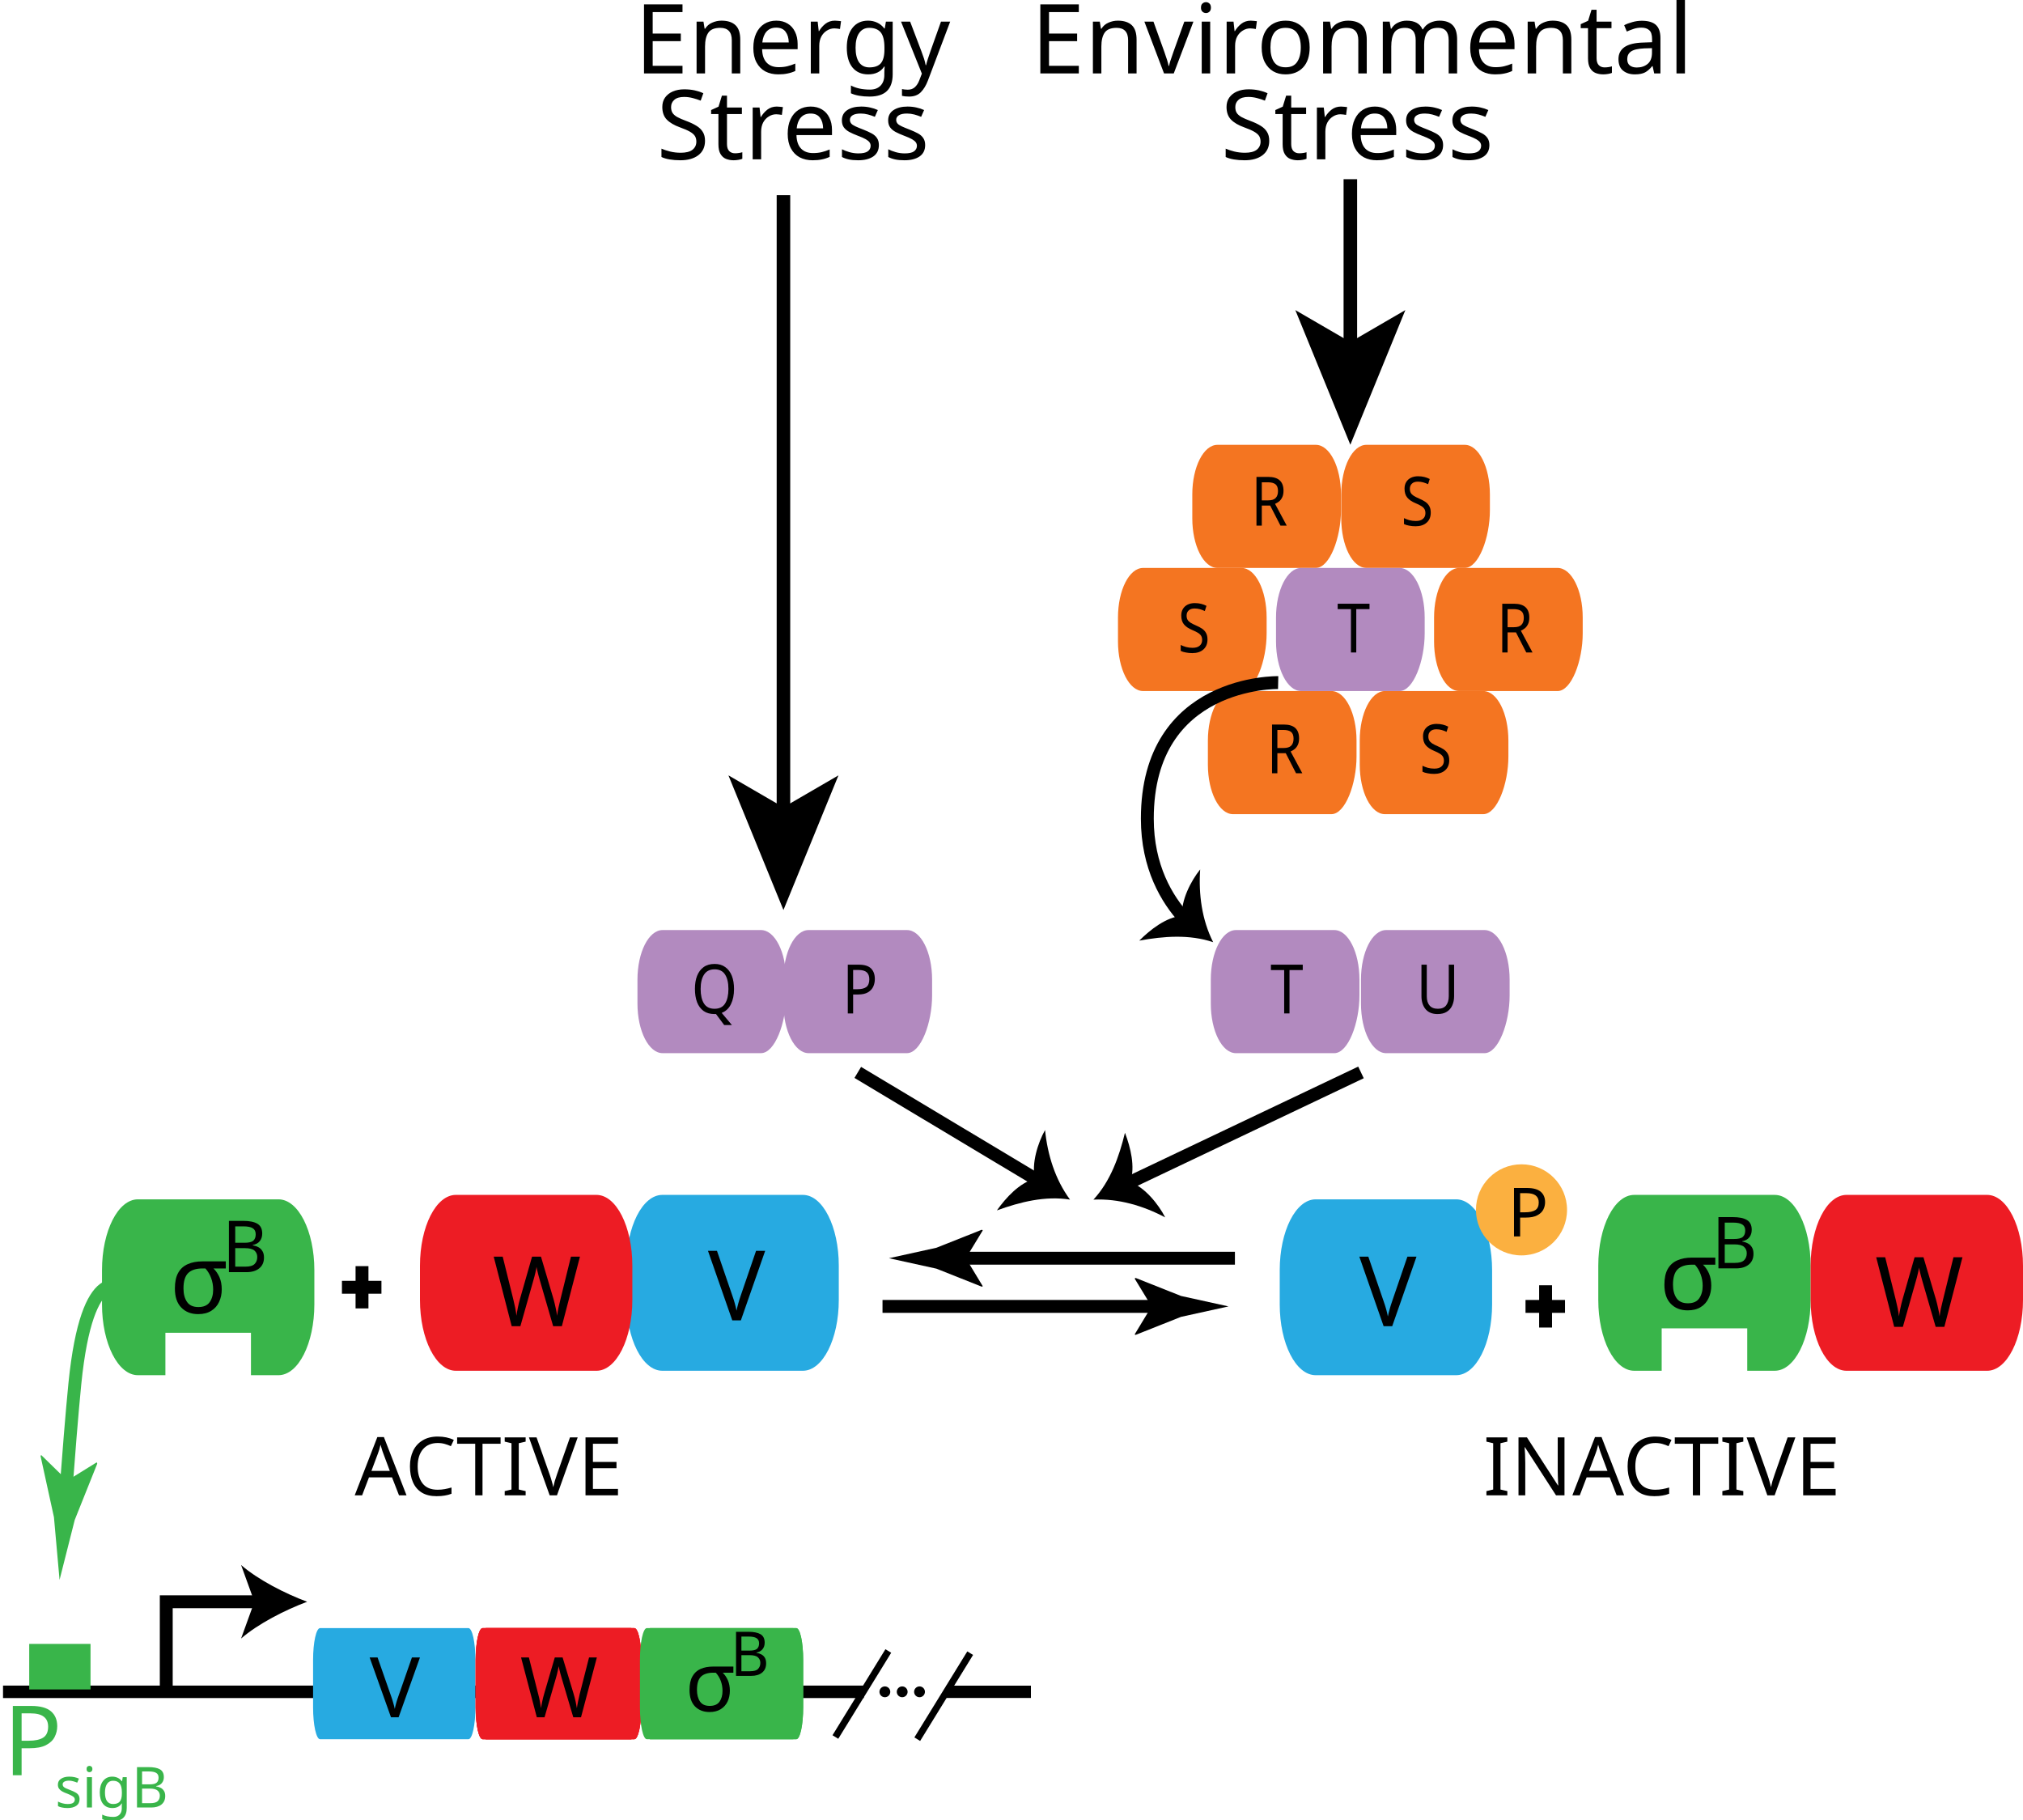
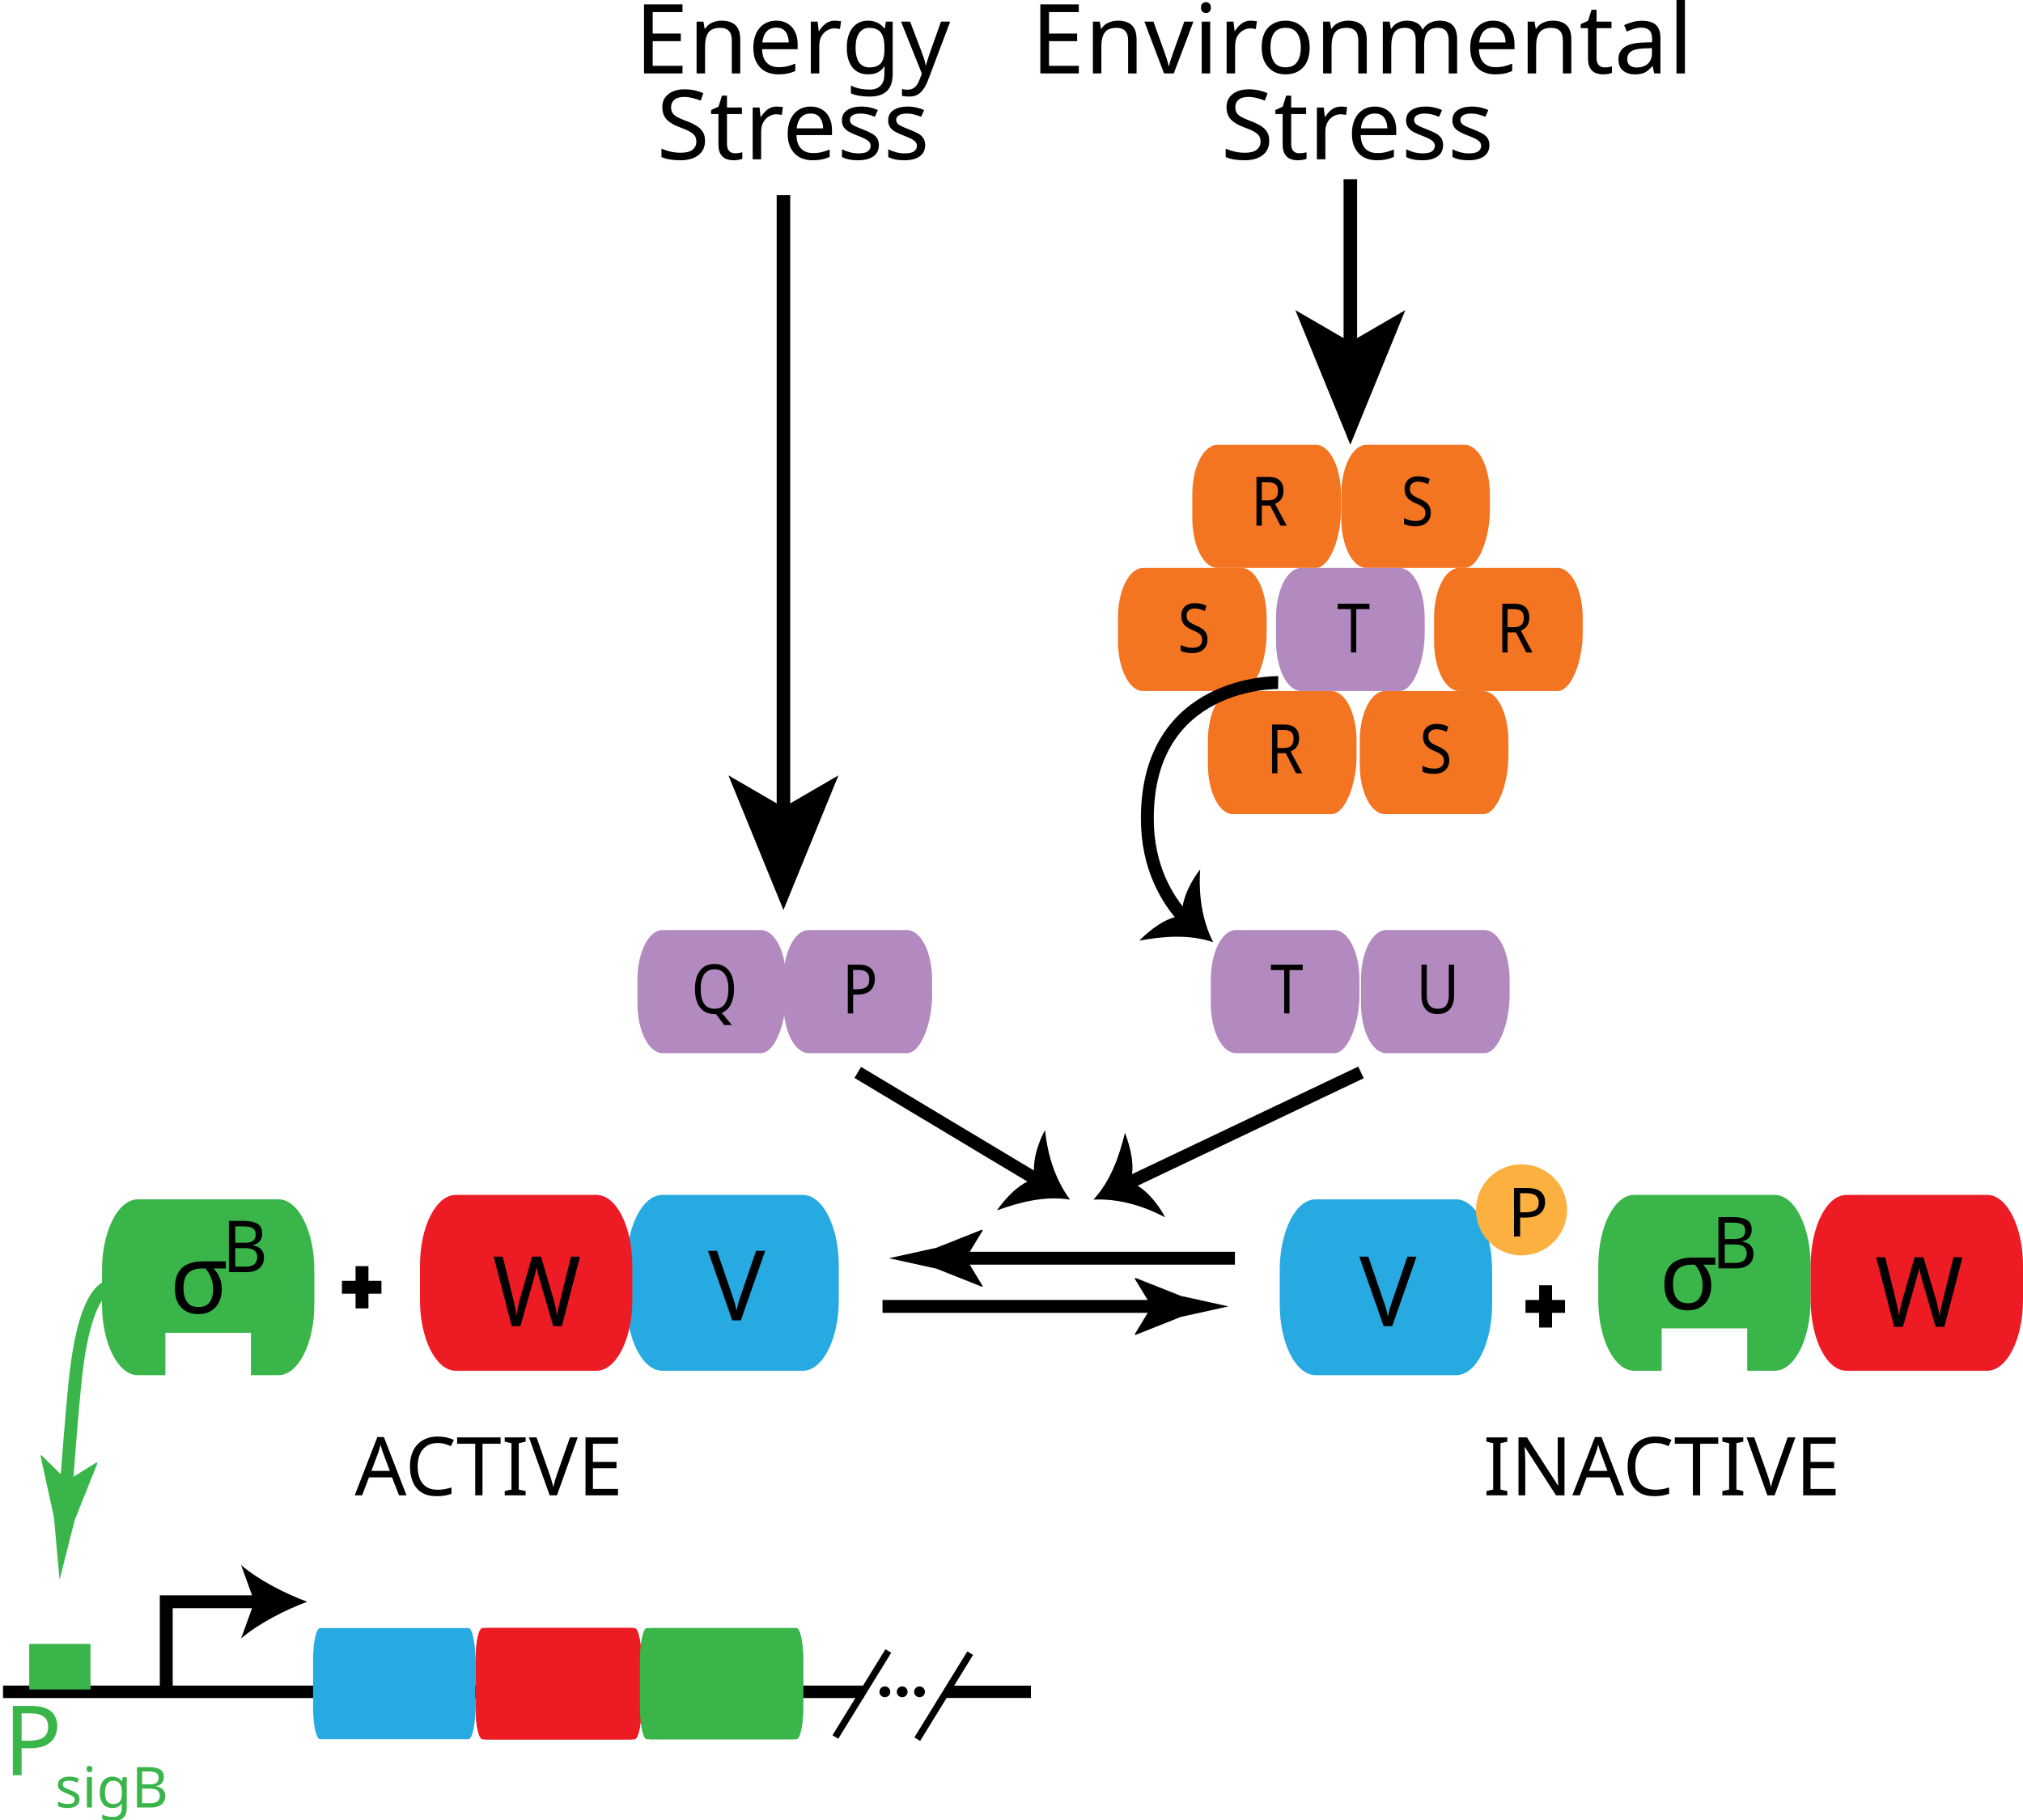
<svg xmlns="http://www.w3.org/2000/svg" version="1.1" id="Layer_1" x="0px" y="0px" width="298.979px" height="268.854px" viewBox="0 0 298.979 268.854" enable-background="new 0 0 298.979 268.854" xml:space="preserve">
+   <defs id="defs129" />
  <path id="path1182" fill="#B28ABF" d="M137.755,147.115c0,4.044-1.662,8.521-3.713,8.521h-14.541c-2.052,0-3.716-3.278-3.716-7.323  v-3.545c0-4.044,1.664-7.323,3.716-7.323h14.541c2.051,0,3.713,3.278,3.713,7.323V147.115z" />
  <text id="text1186" transform="matrix(0.8701 0 0 1 124.4385 149.7649)" font-family="'MyriadPro-Regular'" font-size="10.077">P</text>
  <path id="path1188" fill="#B28ABF" d="M116.181,147.115c0,4.044-1.662,8.521-3.714,8.521H97.924c-2.05,0-3.713-3.278-3.713-7.323  v-3.545c0-4.044,1.663-7.323,3.713-7.323h14.542c2.052,0,3.714,3.278,3.714,7.323V147.115z" />
  <text id="text1192" transform="matrix(0.8701 0 0 1 102.1748 149.7649)" font-family="'MyriadPro-Regular'" font-size="10.077">Q</text>
  <path id="path1194" fill="#B28ABF" d="M223.108,147.115c0,4.046-1.66,8.523-3.713,8.523h-14.541c-2.052,0-3.715-3.278-3.715-7.322  v-3.547c0-4.046,1.663-7.324,3.715-7.324h14.541c2.053,0,3.713,3.278,3.713,7.324V147.115z" />
  <text id="text1198" transform="matrix(0.8701 0 0 1 209.2881 149.7649)" font-family="'MyriadPro-Regular'" font-size="10.077">U</text>
  <path id="path1200" fill="#B28ABF" d="M200.913,147.115c0,4.046-1.662,8.523-3.715,8.523h-14.541c-2.052,0-3.714-3.278-3.714-7.322  v-3.547c0-4.046,1.662-7.324,3.714-7.324h14.541c2.053,0,3.715,3.278,3.715,7.324V147.115z" />
  <text id="text1204" transform="matrix(0.8701 0 0 1 187.748 149.7649)" font-family="'MyriadPro-Regular'" font-size="10.077">T</text>
  <g id="g1210" transform="translate(-18.0765,-251.5178)">
    <path id="path1206" fill="#27AAE1" d="M142.041,443.627c0,5.777-2.377,10.463-5.306,10.463h-20.774   c-2.929,0-5.306-4.686-5.306-10.463v-5.064c0-5.778,2.377-10.463,5.306-10.463h20.774c2.929,0,5.306,4.685,5.306,10.463V443.627z" />
    <text id="text1208" transform="matrix(0.9783 0 0 1 122.7074 446.647)" font-family="'MyriadPro-Regular'" font-size="14.396">V</text>
  </g>
  <path id="path1214" fill="#ED1C24" d="M93.453,192.113c0,5.775-2.376,10.461-5.305,10.461H67.373c-2.931,0-5.305-4.686-5.305-10.461  v-5.068c0-5.779,2.374-10.463,5.305-10.463h20.775c2.929,0,5.305,4.684,5.305,10.463V192.113z" />
  <text id="text1218" transform="matrix(0.9783 0 0 1 72.7954 195.9875)" font-family="'MyriadPro-Regular'" font-size="14.396">W</text>
  <path id="path1220" fill="#27AAE1" d="M220.518,192.766c0,5.78-2.374,10.46-5.306,10.46h-20.774c-2.931,0-5.306-4.68-5.306-10.46  v-5.064c0-5.779,2.375-10.462,5.306-10.462h20.774c2.932,0,5.306,4.683,5.306,10.462V192.766z" />
  <text id="text1224" transform="matrix(0.9783 0 0 1 200.8936 195.9875)" font-family="'MyriadPro-Regular'" font-size="14.396">V</text>
  <circle id="circle1226" fill="#FBB040" cx="224.862" cy="178.793" r="6.731" />
  <text id="text1230" transform="matrix(1 0 0 1 222.7861 182.717)" font-family="'MyriadPro-Regular'" font-size="10.038">P</text>
  <line id="line1232" fill="none" stroke="#000000" stroke-width="1.904" x1="158.138" y1="198.884" x2="158.138" y2="198.884" />
  <line id="line1234" fill="none" stroke="#000000" stroke-width="1.904" x1="158.138" y1="198.884" x2="158.138" y2="198.884" />
  <path id="path1236" fill="#39B54A" d="M46.458,192.766c0,5.778-2.374,10.461-5.305,10.461h-4.064v-6.266H24.445v6.266H20.38  c-2.931,0-5.305-4.683-5.305-10.461V187.7c0-5.776,2.374-10.461,5.305-10.461h20.773c2.931,0,5.305,4.685,5.305,10.461V192.766z" />
  <text id="text1240" transform="matrix(0.9783 0 0 1 25.0835 194.0627)" font-family="'MyriadPro-Regular'" font-size="14.281">σ</text>
  <text id="text1242" transform="matrix(0.9782 0 0 1 32.8237 188.0002)" font-family="'MyriadPro-Regular'" font-size="10.612">B</text>
  <line id="line1244" fill="none" stroke="#000000" stroke-width="1.843" x1="0.447" y1="250.019" x2="127.664" y2="250.019" />
  <path id="path1246" fill="#27AAE1" d="M70.262,252.319c0,2.598-0.464,4.708-1.036,4.708H47.307c-0.573,0-1.037-2.11-1.037-4.708  v-7.009c0-2.601,0.464-4.708,1.037-4.708h21.919c0.572,0,1.036,2.107,1.036,4.708V252.319z" />
-   <text id="text1250" transform="matrix(1 0 0 1 54.6289 253.7834)" font-family="'MyriadPro-Regular'" font-size="12.387">V</text>
  <path id="path1252" fill="#ED1C24" d="M94.292,252.319c0,2.598-0.464,4.708-1.038,4.708H71.334c-0.573,0-1.037-2.11-1.037-4.708  v-7.009c0-2.601,0.464-4.708,1.037-4.708h21.919c0.574,0,1.038,2.107,1.038,4.708V252.319z" />
  <path id="path1256" fill="#ED1C24" d="M94.783,252.319c0,2.598-0.464,4.708-1.038,4.708H71.826c-0.573,0-1.037-2.11-1.037-4.708  v-7.009c0-2.601,0.464-4.708,1.037-4.708h21.919c0.574,0,1.038,2.107,1.038,4.708V252.319z" />
  <path id="path1260" fill="#ED1C24" d="M94.292,252.319c0,2.598-0.464,4.708-1.038,4.708H71.334c-0.573,0-1.037-2.11-1.037-4.708  v-7.009c0-2.601,0.464-4.708,1.037-4.708h21.919c0.574,0,1.038,2.107,1.038,4.708V252.319z" />
  <path id="path1264" fill="#ED1C24" d="M94.783,252.319c0,2.598-0.464,4.708-1.038,4.708H71.826c-0.573,0-1.037-2.11-1.037-4.708  v-7.009c0-2.601,0.464-4.708,1.037-4.708h21.919c0.574,0,1.038,2.107,1.038,4.708V252.319z" />
  <path id="path1268" fill="#ED1C24" d="M94.292,252.319c0,2.598-0.464,4.708-1.038,4.708H71.334c-0.573,0-1.037-2.11-1.037-4.708  v-7.009c0-2.601,0.464-4.708,1.037-4.708h21.919c0.574,0,1.038,2.107,1.038,4.708V252.319z" />
  <path id="path1272" fill="#ED1C24" d="M94.783,252.319c0,2.598-0.464,4.708-1.038,4.708H71.826c-0.573,0-1.037-2.11-1.037-4.708  v-7.009c0-2.601,0.464-4.708,1.037-4.708h21.919c0.574,0,1.038,2.107,1.038,4.708V252.319z" />
-   <text id="text1276" transform="matrix(1 0 0 1 76.8516 253.7834)" font-family="'MyriadPro-Regular'" font-size="12.387">W</text>
  <path id="path1280" fill="#39B54A" d="M118.703,252.319c0,2.598-0.458,4.708-1.023,4.708h-21.59c-0.563,0-1.021-2.11-1.021-4.708  v-7.009c0-2.601,0.458-4.708,1.021-4.708h21.59c0.565,0,1.023,2.107,1.023,4.708V252.319z" />
  <path id="path1284" fill="#39B54A" d="M118.21,252.319c0,2.598-0.457,4.708-1.021,4.708H95.6c-0.564,0-1.022-2.11-1.022-4.708  v-7.009c0-2.601,0.458-4.708,1.022-4.708h21.59c0.564,0,1.021,2.107,1.021,4.708V252.319z" />
  <path id="path1288" fill="#39B54A" d="M118.703,252.319c0,2.598-0.458,4.708-1.023,4.708h-21.59c-0.563,0-1.021-2.11-1.021-4.708  v-7.009c0-2.601,0.458-4.708,1.021-4.708h21.59c0.565,0,1.023,2.107,1.023,4.708V252.319z" />
  <rect id="rect1292" x="4.319" y="242.937" fill="#39B54A" width="9.059" height="6.73" />
  <g id="g1304" transform="translate(-18.0765,-251.5178)">
    <g id="g1302">
      <g id="g1300">
        <line id="line1294" fill="none" stroke="#000000" stroke-width="1.904" x1="158.768" y1="437.458" x2="200.585" y2="437.458" />
        <g id="g1298">
          <path id="path1296" d="M160.818,437.458l2.503-4.116l-0.14-0.095l-6.712,2.666c-2.338,0.516-4.677,1.029-7.016,1.545      c2.338,0.515,4.677,1.027,7.016,1.544l6.712,2.666l0.14-0.07L160.818,437.458z" />
        </g>
      </g>
    </g>
  </g>
  <g id="g1318" transform="translate(-18.0765,-251.5178)">
    <g id="g1316">
      <g id="g1314">
        <line id="line1308" fill="none" stroke="#000000" stroke-width="1.904" x1="148.503" y1="444.58" x2="190.32" y2="444.58" />
        <g id="g1312">
          <path id="path1310" d="M188.27,444.58l-2.504-4.115l0.142-0.095l6.713,2.666c2.338,0.516,4.677,1.029,7.016,1.544      c-2.339,0.516-4.678,1.028-7.016,1.545l-6.713,2.665l-0.142-0.069L188.27,444.58z" />
        </g>
      </g>
    </g>
  </g>
  <g id="g1332" transform="translate(-18.0765,-251.5178)">
    <g id="g1330">
      <g id="g1328">
        <path id="path1322" fill="none" stroke="#39B54A" stroke-width="1.904" stroke-miterlimit="10" d="M36.246,441.973     c0,0-5.244-4.476-7.104,14.011c-0.421,4.189-0.96,10.999-1.407,16.969" />
        <g id="g1326">
          <path id="path1324" fill="#39B54A" d="M28.024,470.315l4.348-2.695l0.079,0.194l-3.329,8.321      c-0.747,2.951-1.495,5.907-2.243,8.86c-0.276-3.09-0.552-6.178-0.829-9.267l-1.976-9.018l0.084-0.173L28.024,470.315z" />
        </g>
      </g>
    </g>
  </g>
  <g id="g1348" transform="translate(-18.0765,-251.5178)">
    <polyline id="polyline1342" fill="none" stroke="#000000" stroke-width="1.904" points="42.648,501.186 42.648,488.228    56.577,488.228  " />
    <g id="g1346">
      <path id="path1344" d="M63.472,488.228c-3.244,1.204-7.27,3.258-9.765,5.434l1.965-5.434l-1.965-5.433    C56.202,484.971,60.228,487.024,63.472,488.228z" />
    </g>
  </g>
-   <text id="text1352" transform="matrix(0.9783 0 0 1 101.2471 252.8811)" font-family="'MyriadPro-Regular'" font-size="12.289">σ</text>
-   <text id="text1354" transform="matrix(0.9782 0 0 1 107.9072 247.6643)" font-family="'MyriadPro-Regular'" font-size="9.132">B</text>
  <g id="g1360" transform="translate(-18.0765,-251.1403)">
    <text id="text1356" transform="matrix(1 0 0 1 18.5819 513.4814)" fill="#39B54A" font-family="'MyriadPro-Regular'" font-size="14.337">P</text>
    <text id="text1358" transform="matrix(1 0 0 1 26.2103 518.2558)" fill="#39B54A" font-family="'MyriadPro-Regular'" font-size="8.358">sigB</text>
  </g>
  <path id="path1364" fill="#F47521" d="M198.182,75.407c0,4.046-1.664,8.522-3.713,8.522h-14.544c-2.049,0-3.715-3.276-3.715-7.321  v-3.548c0-4.044,1.666-7.322,3.715-7.322h14.544c2.049,0,3.713,3.278,3.713,7.322V75.407z" />
  <path id="path1368" fill="#F47521" d="M220.192,75.407c0,4.046-1.66,8.522-3.713,8.522h-14.541c-2.052,0-3.713-3.276-3.713-7.321  v-3.548c0-4.044,1.661-7.322,3.713-7.322h14.541c2.053,0,3.713,3.278,3.713,7.322V75.407z" />
  <path id="path1372" fill="#F47521" d="M233.909,93.6c0,4.047-1.662,8.524-3.714,8.524h-14.541c-2.052,0-3.713-3.278-3.713-7.322  v-3.547c0-4.046,1.661-7.325,3.713-7.325h14.541c2.052,0,3.714,3.279,3.714,7.325V93.6z" />
  <path id="path1376" fill="#F47521" d="M222.925,111.794c0,4.046-1.66,8.524-3.713,8.524h-14.541c-2.051,0-3.715-3.279-3.715-7.324  v-3.545c0-4.046,1.664-7.325,3.715-7.325h14.541c2.053,0,3.713,3.279,3.713,7.325V111.794z" />
  <path id="path1380" fill="#F47521" d="M200.481,111.794c0,4.046-1.661,8.524-3.713,8.524h-14.542c-2.052,0-3.713-3.279-3.713-7.324  v-3.545c0-4.046,1.661-7.325,3.713-7.325h14.542c2.052,0,3.713,3.279,3.713,7.325V111.794z" />
  <path id="path1384" fill="#F47521" d="M187.195,93.6c0,4.047-1.661,8.524-3.714,8.524h-14.542c-2.05,0-3.713-3.278-3.713-7.322  v-3.547c0-4.046,1.663-7.325,3.713-7.325h14.542c2.053,0,3.714,3.279,3.714,7.325V93.6z" />
  <text id="text1388" transform="matrix(0.8701 0 0 1 184.8369 77.679)" font-family="'MyriadPro-Regular'" font-size="10.077">R</text>
  <text id="text1390" transform="matrix(0.8701 0 0 1 207.0459 77.679)" font-family="'MyriadPro-Regular'" font-size="10.077">S</text>
  <text id="text1392" transform="matrix(0.8701 0 0 1 221.1631 96.4231)" font-family="'MyriadPro-Regular'" font-size="10.077">R</text>
  <text id="text1394" transform="matrix(0.8701 0 0 1 209.7783 114.2747)" font-family="'MyriadPro-Regular'" font-size="10.077">S</text>
  <text id="text1396" transform="matrix(0.8701 0 0 1 187.1377 114.2747)" font-family="'MyriadPro-Regular'" font-size="10.077">R</text>
  <text id="text1398" transform="matrix(0.8701 0 0 1 174.0488 96.4231)" font-family="'MyriadPro-Regular'" font-size="10.077">S</text>
  <path id="path1400" fill="#B28ABF" d="M210.554,93.6c0,4.047-1.662,8.524-3.713,8.524h-14.543c-2.051,0-3.715-3.278-3.715-7.322  v-3.547c0-4.046,1.664-7.325,3.715-7.325h14.543c2.051,0,3.713,3.279,3.713,7.325V93.6z" />
  <text id="text1404" transform="matrix(0.8701 0 0 1 197.6152 96.4231)" font-family="'MyriadPro-Regular'" font-size="10.077">T</text>
  <g id="g1412" transform="translate(-18.0765,-251.5178)">
    <path id="path1406" fill="none" stroke="#000000" stroke-width="1.904" d="M206.976,352.392c0,0-19.336-0.423-19.336,20.109   c0,7.15,2.902,11.937,5.538,14.808" />
    <g id="g1410">
      <path id="path1408" d="M192.781,386.833c-0.175-2.245,1.295-5.13,2.668-6.83c-0.248,3.646,0.244,7.434,1.92,10.754    c-3.5-1.188-7.323-0.89-10.922-0.232C188.109,388.869,190.389,387.083,192.781,386.833L192.781,386.833z" />
    </g>
  </g>
-   <text transform="matrix(1 0 0 1 93.7886 10.8499)" font-family="'MyriadPro-Bold'" font-size="14.281">Energy</text>
-   <text transform="matrix(1 0 0 1 97.0229 23.5442)" font-family="'MyriadPro-Bold'" font-size="14.281">Stress</text>
-   <text transform="matrix(1 0 0 1 152.3604 10.8508)" font-family="'MyriadPro-Bold'" font-size="14.281">Environmental</text>
-   <text transform="matrix(1 0 0 1 180.4092 23.5442)" font-family="'MyriadPro-Bold'" font-size="14.281">Stress</text>
+   <text transform="matrix(1 0 0 1 93.7886 10.8499)" font-family="'MyriadPro-Bold'" font-size="14.281" id="text83">Energy</text>
+   <text transform="matrix(1 0 0 1 97.0229 23.5442)" font-family="'MyriadPro-Bold'" font-size="14.281" id="text85">Stress</text>
+   <text transform="matrix(1 0 0 1 152.3604 10.8508)" font-family="'MyriadPro-Bold'" font-size="14.281" id="text87">Environmental</text>
+   <text transform="matrix(1 0 0 1 180.4092 23.5442)" font-family="'MyriadPro-Bold'" font-size="14.281" id="text89">Stress</text>
  <g id="g1434" transform="translate(-18.0765,-251.5178)">
    <line id="line1428" fill="none" stroke="#000000" stroke-width="1.904" x1="144.847" y1="410" x2="171.562" y2="426.01" />
    <g id="g1432">
      <path id="path1430" d="M171.036,425.694c-0.547-2.184,0.42-5.272,1.488-7.179c0.365,3.637,1.483,7.288,3.689,10.282    c-3.649-0.586-7.369,0.347-10.807,1.595C166.77,428.483,168.719,426.343,171.036,425.694L171.036,425.694z" />
    </g>
  </g>
  <g id="g1444" transform="translate(-18.0765,-251.5178)">
    <line id="line1438" fill="none" stroke="#000000" stroke-width="1.904" x1="219.216" y1="410" x2="184.576" y2="426.469" />
    <g id="g1442">
      <path id="path1440" d="M185.128,426.206c2.121,0.755,4.158,3.271,5.152,5.218c-3.23-1.711-6.891-2.804-10.604-2.625    c2.509-2.713,3.793-6.327,4.659-9.881C185.169,421.109,185.872,423.918,185.128,426.206L185.128,426.206z" />
    </g>
  </g>
  <path id="path1450" fill="#39B54A" d="M267.593,192.111c0,5.777-2.374,10.461-5.305,10.461h-4.064v-6.267h-12.645v6.267h-4.064  c-2.932,0-5.305-4.684-5.305-10.461v-5.066c0-5.776,2.373-10.461,5.305-10.461h20.773c2.931,0,5.305,4.685,5.305,10.461V192.111z" />
  <text id="text1454" transform="matrix(0.9783 0 0 1 245.2178 193.5061)" font-family="'MyriadPro-Regular'" font-size="14.281">σ</text>
  <text id="text1456" transform="matrix(0.9782 0 0 1 252.958 187.4436)" font-family="'MyriadPro-Regular'" font-size="10.612">B</text>
  <path id="path1458" fill="#ED1C24" d="M298.979,192.113c0,5.775-2.375,10.461-5.306,10.461h-20.774  c-2.931,0-5.305-4.686-5.305-10.461v-5.068c0-5.779,2.374-10.463,5.305-10.463h20.774c2.931,0,5.306,4.684,5.306,10.463V192.113z" />
  <text id="text1462" transform="matrix(0.9783 0 0 1 277.1152 196.0823)" font-family="'MyriadPro-Regular'" font-size="14.396">W</text>
  <g id="g1466" transform="translate(-18.0765,-251.5178)">
    <line id="line1464" fill="none" stroke="#000000" stroke-width="1.904" x1="71.578" y1="438.628" x2="71.578" y2="444.875" />
  </g>
  <line id="line1468" fill="none" stroke="#000000" stroke-width="1.904" x1="50.535" y1="190.235" x2="56.373" y2="190.235" />
  <g id="g1474" transform="translate(-18.0765,-251.5178)">
    <line id="line1472" fill="none" stroke="#000000" stroke-width="1.904" x1="246.499" y1="441.456" x2="246.499" y2="447.703" />
  </g>
  <line id="line1476" fill="none" stroke="#000000" stroke-width="1.904" x1="225.456" y1="193.062" x2="231.294" y2="193.062" />
  <g id="g1486" transform="translate(-18.0765,-251.5178)">
    <line id="line1480" fill="none" stroke="#000000" stroke-width="2" x1="133.862" y1="280.354" x2="133.862" y2="371.879" />
    <g id="g1484">
      <polygon id="polygon1482" points="133.862,386 125.731,366.102 133.862,370.823 141.991,366.102   " />
    </g>
  </g>
  <g id="g1496" transform="translate(-18.0765,-251.5178)">
    <line id="line1490" fill="none" stroke="#000000" stroke-width="2" x1="217.644" y1="278" x2="217.644" y2="303.12" />
    <g id="g1494">
      <polygon id="polygon1492" points="217.644,317.241 209.513,297.343 217.644,302.064 225.772,297.343   " />
    </g>
  </g>
  <text id="text1500" transform="matrix(1 0 0 1 52.4233 220.9827)" font-family="'MyriadPro-Regular'" font-size="12">ACTIVE</text>
  <text id="text1502" transform="matrix(1 0 0 1 219.1924 220.9827)" font-family="'MyriadPro-Regular'" font-size="12">INACTIVE</text>
  <path id="path1513" fill="none" stroke="#000000" d="M131.283,243.985c-7.822,12.712-7.822,12.712-7.822,12.712" />
  <path id="path1513-3-5" fill="none" stroke="#000000" d="M143.384,244.307c-7.823,12.712-7.823,12.712-7.823,12.712" />
  <path id="path1578" fill="none" stroke="#000000" stroke-width="1.814" d="M139.817,250.019c12.543,0,12.543,0,12.543,0" />
  <circle id="path1580" cx="130.774" cy="250.019" r="0.8" />
  <circle id="path1580-5" cx="133.335" cy="250.019" r="0.8" />
  <circle id="path1580-5-6" cx="135.896" cy="250.019" r="0.8" />
+   <flowRoot xml:space="preserve" id="flowRoot4641" style="font-style:normal;font-weight:normal;font-size:12.533px;line-height:124%;font-family:Sans;letter-spacing:0px;word-spacing:0px;fill:#000000;fill-opacity:1;stroke:none;stroke-width:1px;stroke-linecap:butt;stroke-linejoin:miter;stroke-opacity:1" transform="translate(8.874854,5.906593)">
+     <flowRegion id="flowRegion4643">
+       <rect id="rect4645" width="42.641" height="43.867" x="45.157" y="235.309" />
+     </flowRegion>
+     <flowPara id="flowPara4647" style="font-style:italic;font-variant:normal;font-weight:normal;font-stretch:normal;font-family:Sans;-inkscape-font-specification:'Sans Italic'">v</flowPara>
+   </flowRoot>
+   <flowRoot xml:space="preserve" id="flowRoot4641-3" style="font-style:normal;font-weight:normal;font-size:12.533px;line-height:124%;font-family:Sans;letter-spacing:0px;word-spacing:0px;fill:#000000;fill-opacity:1;stroke:none;stroke-width:1px;stroke-linecap:butt;stroke-linejoin:miter;stroke-opacity:1" transform="translate(31.96588,5.906593)">
+     <flowRegion id="flowRegion4643-6">
+       <rect id="rect4645-7" width="42.641" height="43.867" x="45.157" y="235.309" />
+     </flowRegion>
+     <flowPara id="flowPara4647-5" style="font-style:italic;font-variant:normal;font-weight:normal;font-stretch:normal;font-family:Sans;-inkscape-font-specification:'Sans Italic'">w</flowPara>
+   </flowRoot>
+   <flowRoot xml:space="preserve" id="flowRoot4641-3-3" style="font-style:normal;font-weight:normal;font-size:12.533px;line-height:124%;font-family:Sans;letter-spacing:0px;word-spacing:0px;fill:#000000;fill-opacity:1;stroke:none;stroke-width:1px;stroke-linecap:butt;stroke-linejoin:miter;stroke-opacity:1" transform="translate(54.90687,7.866916)">
+     <flowRegion id="flowRegion4643-6-5">
+       <rect id="rect4645-7-6" width="42.641" height="43.867" x="45.157" y="235.309" />
+     </flowRegion>
+     <flowPara id="flowPara4647-5-2" style="font-style:italic;font-variant:normal;font-weight:normal;font-stretch:normal;font-family:Sans;-inkscape-font-specification:'Sans Italic'">σ<flowSpan style="font-size:65%;baseline-shift:super" id="flowSpan4697">B</flowSpan>
+     </flowPara>
+   </flowRoot>
</svg>
